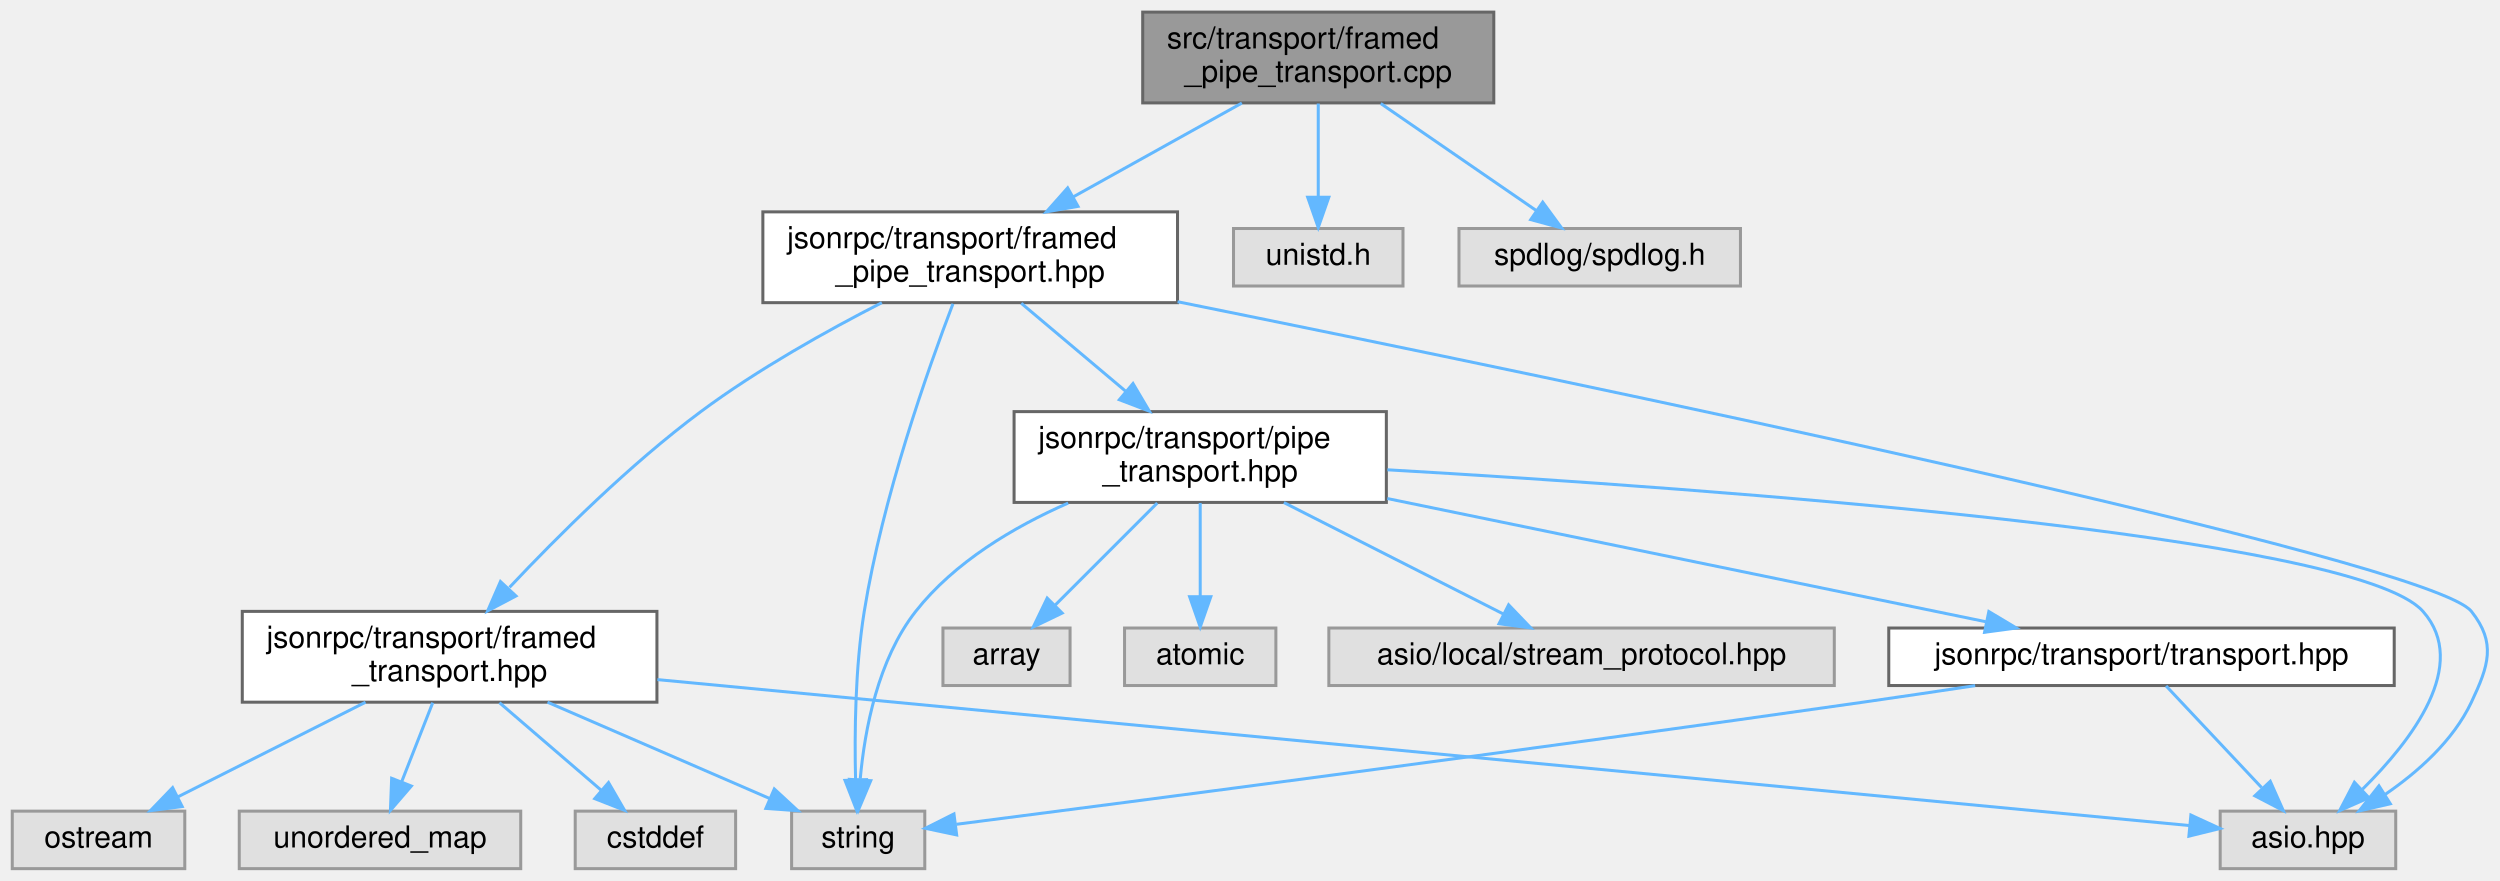
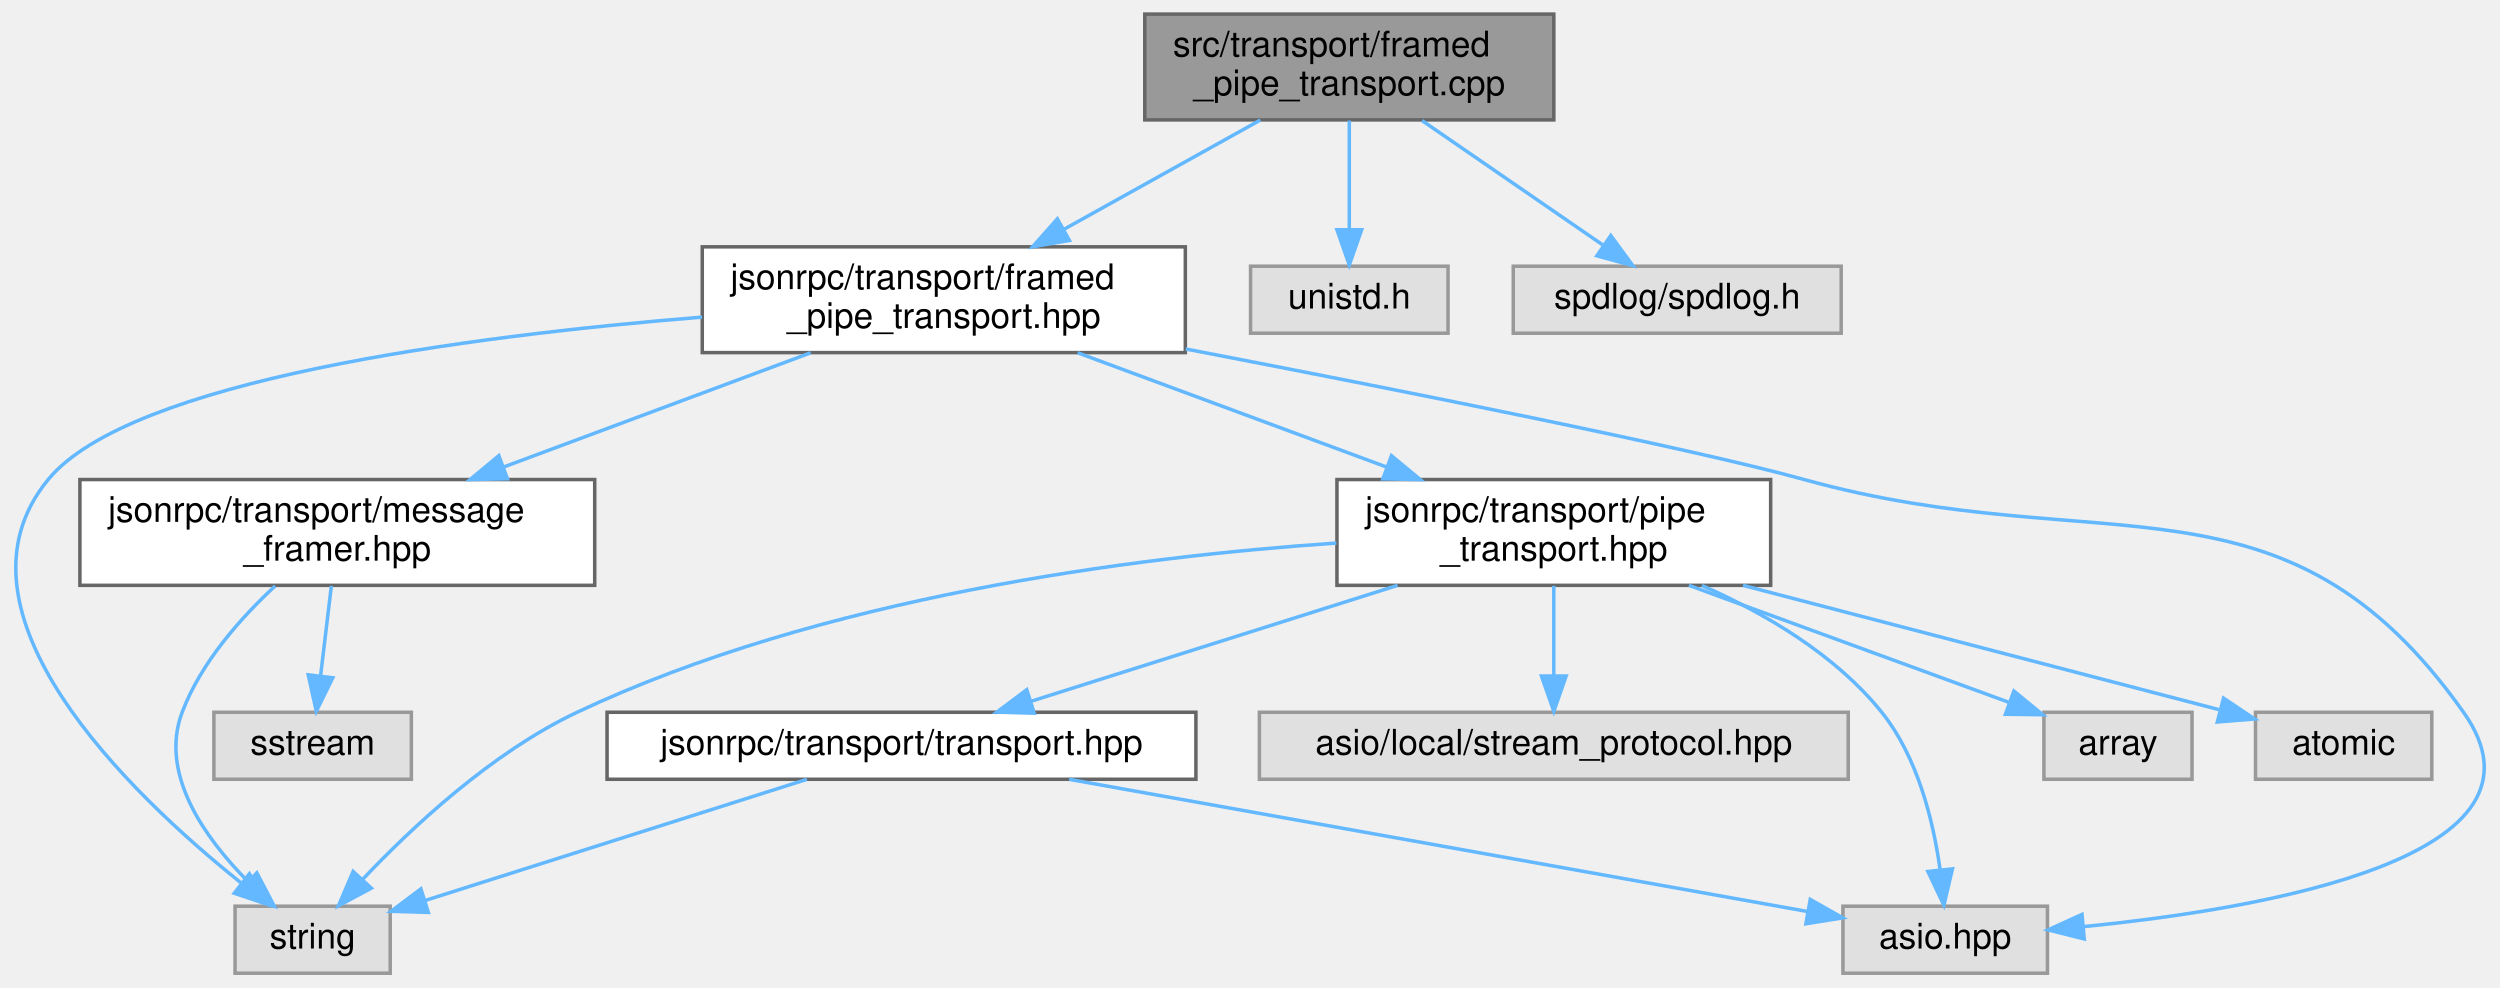
- <svg xmlns="http://www.w3.org/2000/svg" xmlns:xlink="http://www.w3.org/1999/xlink" width="826pt" height="291pt" viewBox="0.00 0.00 825.90 291.00">
-   <g id="graph0" class="graph" transform="scale(1 1) rotate(0) translate(4 287)">
+ <svg xmlns="http://www.w3.org/2000/svg" xmlns:xlink="http://www.w3.org/1999/xlink" width="709pt" height="280pt" viewBox="0.00 0.00 708.66 280.00">
+   <g id="graph0" class="graph" transform="scale(1 1) rotate(0) translate(4 276)">
    <g id="Node000001" class="node">
      <g id="a_Node000001">
        <a xlink:title=" ">
-           <polygon fill="#999999" stroke="#666666" points="489.5,-283 373.5,-283 373.5,-253 489.5,-253 489.5,-283" />
-           <text text-anchor="start" x="381.5" y="-271" font-family="Helvetica,sans-Serif" font-size="10.00">src/transport/framed</text>
-           <text text-anchor="middle" x="431.5" y="-260" font-family="Helvetica,sans-Serif" font-size="10.00">_pipe_transport.cpp</text>
+           <polygon fill="#999999" stroke="#666666" points="436.49,-272 320.49,-272 320.49,-242 436.49,-242 436.49,-272" />
+           <text text-anchor="start" x="328.49" y="-260" font-family="Helvetica,sans-Serif" font-size="10.00">src/transport/framed</text>
+           <text text-anchor="middle" x="378.49" y="-249" font-family="Helvetica,sans-Serif" font-size="10.00">_pipe_transport.cpp</text>
        </a>
      </g>
    </g>
    <g id="Node000002" class="node">
      <g id="a_Node000002">
        <a xlink:href="framed__pipe__transport_8hpp.html" target="_top" xlink:title=" ">
-           <polygon fill="white" stroke="#666666" points="385,-217 248,-217 248,-187 385,-187 385,-217" />
-           <text text-anchor="start" x="256" y="-205" font-family="Helvetica,sans-Serif" font-size="10.00">jsonrpc/transport/framed</text>
-           <text text-anchor="middle" x="316.5" y="-194" font-family="Helvetica,sans-Serif" font-size="10.00">_pipe_transport.hpp</text>
+           <polygon fill="white" stroke="#666666" points="331.99,-206 194.99,-206 194.99,-176 331.99,-176 331.99,-206" />
+           <text text-anchor="start" x="202.99" y="-194" font-family="Helvetica,sans-Serif" font-size="10.00">jsonrpc/transport/framed</text>
+           <text text-anchor="middle" x="263.49" y="-183" font-family="Helvetica,sans-Serif" font-size="10.00">_pipe_transport.hpp</text>
        </a>
      </g>
    </g>
    <g id="edge1_Node000001_Node000002" class="edge">
      <g id="a_edge1_Node000001_Node000002">
        <a xlink:title=" ">
-           <path fill="none" stroke="#63b8ff" d="M406.26,-252.95C389.93,-243.87 368.48,-231.93 350.63,-222" />
-           <polygon fill="#63b8ff" stroke="#63b8ff" points="352.12,-218.82 341.68,-217.01 348.71,-224.93 352.12,-218.82" />
-         </a>
-       </g>
-     </g>
-     <g id="Node000014" class="node">
-       <g id="a_Node000014">
-         <a xlink:title=" ">
-           <polygon fill="#e0e0e0" stroke="#999999" points="459.5,-211.5 403.5,-211.5 403.5,-192.5 459.5,-192.5 459.5,-211.5" />
-           <text text-anchor="middle" x="431.5" y="-199.5" font-family="Helvetica,sans-Serif" font-size="10.00">unistd.h</text>
-         </a>
-       </g>
-     </g>
-     <g id="edge19_Node000001_Node000014" class="edge">
-       <g id="a_edge19_Node000001_Node000014">
-         <a xlink:title=" ">
-           <path fill="none" stroke="#63b8ff" d="M431.5,-252.8C431.5,-243.7 431.5,-231.79 431.5,-221.9" />
-           <polygon fill="#63b8ff" stroke="#63b8ff" points="435,-221.84 431.5,-211.84 428,-221.84 435,-221.84" />
-         </a>
-       </g>
-     </g>
-     <g id="Node000015" class="node">
-       <g id="a_Node000015">
-         <a xlink:title=" ">
-           <polygon fill="#e0e0e0" stroke="#999999" points="571,-211.5 478,-211.5 478,-192.5 571,-192.5 571,-211.5" />
-           <text text-anchor="middle" x="524.5" y="-199.5" font-family="Helvetica,sans-Serif" font-size="10.00">spdlog/spdlog.h</text>
-         </a>
-       </g>
-     </g>
-     <g id="edge20_Node000001_Node000015" class="edge">
-       <g id="a_edge20_Node000001_Node000015">
-         <a xlink:title=" ">
-           <path fill="none" stroke="#63b8ff" d="M452.14,-252.8C467.44,-242.27 488.21,-227.97 503.58,-217.4" />
-           <polygon fill="#63b8ff" stroke="#63b8ff" points="505.66,-220.21 511.92,-211.66 501.7,-214.44 505.66,-220.21" />
+           <path fill="none" stroke="#63b8ff" d="M353.25,-241.95C336.93,-232.87 315.47,-220.93 297.62,-211" />
+           <polygon fill="#63b8ff" stroke="#63b8ff" points="299.11,-207.82 288.67,-206.01 295.7,-213.93 299.11,-207.82" />
+         </a>
+       </g>
+     </g>
+     <g id="Node000012" class="node">
+       <g id="a_Node000012">
+         <a xlink:title=" ">
+           <polygon fill="#e0e0e0" stroke="#999999" points="406.49,-200.5 350.49,-200.5 350.49,-181.5 406.49,-181.5 406.49,-200.5" />
+           <text text-anchor="middle" x="378.49" y="-188.5" font-family="Helvetica,sans-Serif" font-size="10.00">unistd.h</text>
+         </a>
+       </g>
+     </g>
+     <g id="edge16_Node000001_Node000012" class="edge">
+       <g id="a_edge16_Node000001_Node000012">
+         <a xlink:title=" ">
+           <path fill="none" stroke="#63b8ff" d="M378.49,-241.8C378.49,-232.7 378.49,-220.79 378.49,-210.9" />
+           <polygon fill="#63b8ff" stroke="#63b8ff" points="381.99,-210.84 378.49,-200.84 374.99,-210.84 381.99,-210.84" />
+         </a>
+       </g>
+     </g>
+     <g id="Node000013" class="node">
+       <g id="a_Node000013">
+         <a xlink:title=" ">
+           <polygon fill="#e0e0e0" stroke="#999999" points="517.99,-200.5 424.99,-200.5 424.99,-181.5 517.99,-181.5 517.99,-200.5" />
+           <text text-anchor="middle" x="471.49" y="-188.5" font-family="Helvetica,sans-Serif" font-size="10.00">spdlog/spdlog.h</text>
+         </a>
+       </g>
+     </g>
+     <g id="edge17_Node000001_Node000013" class="edge">
+       <g id="a_edge17_Node000001_Node000013">
+         <a xlink:title=" ">
+           <path fill="none" stroke="#63b8ff" d="M399.13,-241.8C414.43,-231.27 435.2,-216.97 450.57,-206.4" />
+           <polygon fill="#63b8ff" stroke="#63b8ff" points="452.65,-209.21 458.91,-200.66 448.69,-203.44 452.65,-209.21" />
        </a>
      </g>
    </g>
    <g id="Node000003" class="node">
      <g id="a_Node000003">
        <a xlink:title=" ">
-           <polygon fill="#e0e0e0" stroke="#999999" points="301.5,-19 257.5,-19 257.5,0 301.5,0 301.5,-19" />
-           <text text-anchor="middle" x="279.5" y="-7" font-family="Helvetica,sans-Serif" font-size="10.00">string</text>
+           <polygon fill="#e0e0e0" stroke="#999999" points="106.49,-19 62.49,-19 62.49,0 106.49,0 106.49,-19" />
+           <text text-anchor="middle" x="84.49" y="-7" font-family="Helvetica,sans-Serif" font-size="10.00">string</text>
        </a>
      </g>
    </g>
    <g id="edge2_Node000002_Node000003" class="edge">
      <g id="a_edge2_Node000002_Node000003">
        <a xlink:title=" ">
-           <path fill="none" stroke="#63b8ff" d="M310.81,-186.64C302.55,-165.01 287.56,-122.59 281.5,-85 278.48,-66.27 278.26,-44.56 278.63,-29.42" />
-           <polygon fill="#63b8ff" stroke="#63b8ff" points="282.13,-29.4 278.99,-19.29 275.14,-29.16 282.13,-29.4" />
+           <path fill="none" stroke="#63b8ff" d="M194.94,-186.07C127.89,-180.63 32.58,-168.07 9.49,-140 -21.28,-102.58 32.57,-50.97 64.09,-25.69" />
+           <polygon fill="#63b8ff" stroke="#63b8ff" points="66.56,-28.2 72.3,-19.29 62.26,-22.68 66.56,-28.2" />
        </a>
      </g>
    </g>
    <g id="Node000004" class="node">
      <g id="a_Node000004">
        <a xlink:title=" ">
-           <polygon fill="#e0e0e0" stroke="#999999" points="787.5,-19 729.5,-19 729.5,0 787.5,0 787.5,-19" />
-           <text text-anchor="middle" x="758.5" y="-7" font-family="Helvetica,sans-Serif" font-size="10.00">asio.hpp</text>
+           <polygon fill="#e0e0e0" stroke="#999999" points="576.49,-19 518.49,-19 518.49,0 576.49,0 576.49,-19" />
+           <text text-anchor="middle" x="547.49" y="-7" font-family="Helvetica,sans-Serif" font-size="10.00">asio.hpp</text>
        </a>
      </g>
    </g>
    <g id="edge3_Node000002_Node000004" class="edge">
      <g id="a_edge3_Node000002_Node000004">
        <a xlink:title=" ">
-           <path fill="none" stroke="#63b8ff" d="M385.03,-187.31C517.97,-160.43 799.1,-101.9 812.5,-85 820.79,-74.55 818.19,-67.06 812.5,-55 806.49,-42.26 794.84,-31.92 783.89,-24.44" />
-           <polygon fill="#63b8ff" stroke="#63b8ff" points="785.71,-21.44 775.39,-19.05 781.96,-27.36 785.71,-21.44" />
+           <path fill="none" stroke="#63b8ff" d="M332.09,-177.03C392.29,-165.45 475.15,-148.98 507.49,-140 592.42,-116.43 643.59,-145.95 694.49,-74 723.32,-33.26 639.41,-18.43 586.72,-13.21" />
+           <polygon fill="#63b8ff" stroke="#63b8ff" points="586.92,-9.71 576.64,-12.29 586.28,-16.68 586.92,-9.71" />
        </a>
      </g>
    </g>
    <g id="Node000005" class="node">
      <g id="a_Node000005">
-         <a xlink:href="framed__transport_8hpp.html" target="_top" xlink:title=" ">
-           <polygon fill="white" stroke="#666666" points="213,-85 76,-85 76,-55 213,-55 213,-85" />
-           <text text-anchor="start" x="84" y="-73" font-family="Helvetica,sans-Serif" font-size="10.00">jsonrpc/transport/framed</text>
-           <text text-anchor="middle" x="144.5" y="-62" font-family="Helvetica,sans-Serif" font-size="10.00">_transport.hpp</text>
+         <a xlink:href="message__framer_8hpp.html" target="_top" xlink:title=" ">
+           <polygon fill="white" stroke="#666666" points="164.49,-140 18.49,-140 18.49,-110 164.49,-110 164.49,-140" />
+           <text text-anchor="start" x="26.49" y="-128" font-family="Helvetica,sans-Serif" font-size="10.00">jsonrpc/transport/message</text>
+           <text text-anchor="middle" x="91.49" y="-117" font-family="Helvetica,sans-Serif" font-size="10.00">_framer.hpp</text>
        </a>
      </g>
    </g>
    <g id="edge4_Node000002_Node000005" class="edge">
      <g id="a_edge4_Node000002_Node000005">
        <a xlink:title=" ">
-           <path fill="none" stroke="#63b8ff" d="M287.3,-187C269.35,-177.82 246.27,-164.96 227.5,-151 204.04,-133.55 180.32,-109.96 164.29,-92.93" />
-           <polygon fill="#63b8ff" stroke="#63b8ff" points="166.43,-90.09 157.06,-85.15 161.3,-94.86 166.43,-90.09" />
+           <path fill="none" stroke="#63b8ff" d="M225.74,-175.95C200.09,-166.41 165.97,-153.71 138.54,-143.51" />
+           <polygon fill="#63b8ff" stroke="#63b8ff" points="139.74,-140.22 129.15,-140.01 137.3,-146.78 139.74,-140.22" />
+         </a>
+       </g>
+     </g>
+     <g id="Node000007" class="node">
+       <g id="a_Node000007">
+         <a xlink:href="pipe__transport_8hpp.html" target="_top" xlink:title=" ">
+           <polygon fill="white" stroke="#666666" points="497.99,-140 374.99,-140 374.99,-110 497.99,-110 497.99,-140" />
+           <text text-anchor="start" x="382.99" y="-128" font-family="Helvetica,sans-Serif" font-size="10.00">jsonrpc/transport/pipe</text>
+           <text text-anchor="middle" x="436.49" y="-117" font-family="Helvetica,sans-Serif" font-size="10.00">_transport.hpp</text>
+         </a>
+       </g>
+     </g>
+     <g id="edge7_Node000002_Node000007" class="edge">
+       <g id="a_edge7_Node000002_Node000007">
+         <a xlink:title=" ">
+           <path fill="none" stroke="#63b8ff" d="M301.46,-175.95C327.26,-166.41 361.58,-153.71 389.16,-143.51" />
+           <polygon fill="#63b8ff" stroke="#63b8ff" points="390.45,-146.76 398.61,-140.01 388.02,-140.2 390.45,-146.76" />
+         </a>
+       </g>
+     </g>
+     <g id="edge6_Node000005_Node000003" class="edge">
+       <g id="a_edge6_Node000005_Node000003">
+         <a xlink:title=" ">
+           <path fill="none" stroke="#63b8ff" d="M73.86,-109.81C64.06,-100.74 52.8,-88.06 47.49,-74 40.92,-56.6 53.83,-38.43 66.16,-26.01" />
+           <polygon fill="#63b8ff" stroke="#63b8ff" points="68.67,-28.46 73.59,-19.07 63.89,-23.34 68.67,-28.46" />
+         </a>
+       </g>
+     </g>
+     <g id="Node000006" class="node">
+       <g id="a_Node000006">
+         <a xlink:title=" ">
+           <polygon fill="#e0e0e0" stroke="#999999" points="112.49,-74 56.49,-74 56.49,-55 112.49,-55 112.49,-74" />
+           <text text-anchor="middle" x="84.49" y="-62" font-family="Helvetica,sans-Serif" font-size="10.00">sstream</text>
+         </a>
+       </g>
+     </g>
+     <g id="edge5_Node000005_Node000006" class="edge">
+       <g id="a_edge5_Node000005_Node000006">
+         <a xlink:title=" ">
+           <path fill="none" stroke="#63b8ff" d="M89.8,-109.84C88.88,-102.21 87.75,-92.7 86.76,-84.45" />
+           <polygon fill="#63b8ff" stroke="#63b8ff" points="90.2,-83.78 85.54,-74.27 83.25,-84.61 90.2,-83.78" />
+         </a>
+       </g>
+     </g>
+     <g id="edge10_Node000007_Node000003" class="edge">
+       <g id="a_edge10_Node000007_Node000003">
+         <a xlink:title=" ">
+           <path fill="none" stroke="#63b8ff" d="M374.83,-121.99C316.78,-118.04 228.66,-106.61 159.49,-74 135.27,-62.58 112.56,-41.3 98.61,-26.54" />
+           <polygon fill="#63b8ff" stroke="#63b8ff" points="101.14,-24.12 91.81,-19.11 95.98,-28.85 101.14,-24.12" />
+         </a>
+       </g>
+     </g>
+     <g id="edge11_Node000007_Node000004" class="edge">
+       <g id="a_edge11_Node000007_Node000004">
+         <a xlink:title=" ">
+           <path fill="none" stroke="#63b8ff" d="M478.51,-109.95C496.53,-101.99 516.4,-90.29 529.49,-74 539.7,-61.3 544.12,-43.12 546.03,-29.46" />
+           <polygon fill="#63b8ff" stroke="#63b8ff" points="549.54,-29.59 547.12,-19.27 542.58,-28.85 549.54,-29.59" />
+         </a>
+       </g>
+     </g>
+     <g id="Node000008" class="node">
+       <g id="a_Node000008">
+         <a xlink:title=" ">
+           <polygon fill="#e0e0e0" stroke="#999999" points="617.49,-74 575.49,-74 575.49,-55 617.49,-55 617.49,-74" />
+           <text text-anchor="middle" x="596.49" y="-62" font-family="Helvetica,sans-Serif" font-size="10.00">array</text>
+         </a>
+       </g>
+     </g>
+     <g id="edge8_Node000007_Node000008" class="edge">
+       <g id="a_edge8_Node000007_Node000008">
+         <a xlink:title=" ">
+           <path fill="none" stroke="#63b8ff" d="M474.81,-109.99C502.56,-99.84 539.59,-86.3 565.49,-76.84" />
+           <polygon fill="#63b8ff" stroke="#63b8ff" points="566.97,-80.02 575.16,-73.3 564.57,-73.44 566.97,-80.02" />
        </a>
      </g>
    </g>
    <g id="Node000009" class="node">
      <g id="a_Node000009">
-         <a xlink:href="pipe__transport_8hpp.html" target="_top" xlink:title=" ">
-           <polygon fill="white" stroke="#666666" points="454,-151 331,-151 331,-121 454,-121 454,-151" />
-           <text text-anchor="start" x="339" y="-139" font-family="Helvetica,sans-Serif" font-size="10.00">jsonrpc/transport/pipe</text>
-           <text text-anchor="middle" x="392.5" y="-128" font-family="Helvetica,sans-Serif" font-size="10.00">_transport.hpp</text>
-         </a>
-       </g>
-     </g>
-     <g id="edge10_Node000002_Node000009" class="edge">
-       <g id="a_edge10_Node000002_Node000009">
-         <a xlink:title=" ">
-           <path fill="none" stroke="#63b8ff" d="M333.37,-186.8C343.5,-178.26 356.58,-167.25 367.85,-157.75" />
-           <polygon fill="#63b8ff" stroke="#63b8ff" points="370.29,-160.28 375.68,-151.16 365.78,-154.93 370.29,-160.28" />
-         </a>
-       </g>
-     </g>
-     <g id="edge7_Node000005_Node000003" class="edge">
-       <g id="a_edge7_Node000005_Node000003">
-         <a xlink:title=" ">
-           <path fill="none" stroke="#63b8ff" d="M176.84,-54.99C199.16,-45.31 228.6,-32.56 250.23,-23.18" />
-           <polygon fill="#63b8ff" stroke="#63b8ff" points="251.78,-26.33 259.56,-19.14 249,-19.9 251.78,-26.33" />
-         </a>
-       </g>
-     </g>
-     <g id="edge9_Node000005_Node000004" class="edge">
-       <g id="a_edge9_Node000005_Node000004">
-         <a xlink:title=" ">
-           <path fill="none" stroke="#63b8ff" d="M213.15,-62.46C342.2,-50.16 617.18,-23.96 719.27,-14.24" />
-           <polygon fill="#63b8ff" stroke="#63b8ff" points="719.82,-17.7 729.45,-13.27 719.16,-10.73 719.82,-17.7" />
-         </a>
-       </g>
-     </g>
-     <g id="Node000006" class="node">
-       <g id="a_Node000006">
-         <a xlink:title=" ">
-           <polygon fill="#e0e0e0" stroke="#999999" points="239,-19 186,-19 186,0 239,0 239,-19" />
-           <text text-anchor="middle" x="212.5" y="-7" font-family="Helvetica,sans-Serif" font-size="10.00">cstddef</text>
-         </a>
-       </g>
-     </g>
-     <g id="edge5_Node000005_Node000006" class="edge">
-       <g id="a_edge5_Node000005_Node000006">
-         <a xlink:title=" ">
-           <path fill="none" stroke="#63b8ff" d="M160.96,-54.84C171.13,-46.09 184.19,-34.85 194.62,-25.88" />
-           <polygon fill="#63b8ff" stroke="#63b8ff" points="197.01,-28.44 202.31,-19.27 192.45,-23.13 197.01,-28.44" />
-         </a>
-       </g>
-     </g>
-     <g id="Node000007" class="node">
-       <g id="a_Node000007">
-         <a xlink:title=" ">
-           <polygon fill="#e0e0e0" stroke="#999999" points="57,-19 0,-19 0,0 57,0 57,-19" />
-           <text text-anchor="middle" x="28.5" y="-7" font-family="Helvetica,sans-Serif" font-size="10.00">ostream</text>
-         </a>
-       </g>
-     </g>
-     <g id="edge6_Node000005_Node000007" class="edge">
-       <g id="a_edge6_Node000005_Node000007">
-         <a xlink:title=" ">
-           <path fill="none" stroke="#63b8ff" d="M116.72,-54.99C97.88,-45.49 73.15,-33.02 54.66,-23.69" />
-           <polygon fill="#63b8ff" stroke="#63b8ff" points="56.14,-20.52 45.63,-19.14 52.98,-26.77 56.14,-20.52" />
-         </a>
-       </g>
-     </g>
-     <g id="Node000008" class="node">
-       <g id="a_Node000008">
-         <a xlink:title=" ">
-           <polygon fill="#e0e0e0" stroke="#999999" points="168,-19 75,-19 75,0 168,0 168,-19" />
-           <text text-anchor="middle" x="121.5" y="-7" font-family="Helvetica,sans-Serif" font-size="10.00">unordered_map</text>
-         </a>
-       </g>
-     </g>
-     <g id="edge8_Node000005_Node000008" class="edge">
-       <g id="a_edge8_Node000005_Node000008">
-         <a xlink:title=" ">
-           <path fill="none" stroke="#63b8ff" d="M138.93,-54.84C135.83,-46.95 131.94,-37.05 128.62,-28.61" />
-           <polygon fill="#63b8ff" stroke="#63b8ff" points="131.86,-27.29 124.95,-19.27 125.35,-29.85 131.86,-27.29" />
-         </a>
-       </g>
-     </g>
-     <g id="edge13_Node000009_Node000003" class="edge">
-       <g id="a_edge13_Node000009_Node000003">
-         <a xlink:title=" ">
-           <path fill="none" stroke="#63b8ff" d="M348.87,-120.79C330.88,-112.89 311.29,-101.28 298.5,-85 286.03,-69.12 281.66,-45.99 280.18,-29.73" />
-           <polygon fill="#63b8ff" stroke="#63b8ff" points="283.64,-29.06 279.53,-19.3 276.65,-29.5 283.64,-29.06" />
-         </a>
-       </g>
-     </g>
-     <g id="edge14_Node000009_Node000004" class="edge">
-       <g id="a_edge14_Node000009_Node000004">
-         <a xlink:title=" ">
-           <path fill="none" stroke="#63b8ff" d="M454.35,-131.78C561.94,-125.55 774.24,-110.19 796.5,-85 812.04,-67.42 792.83,-42.36 776.54,-26.26" />
-           <polygon fill="#63b8ff" stroke="#63b8ff" points="778.64,-23.43 768.95,-19.15 773.85,-28.54 778.64,-23.43" />
+         <a xlink:title=" ">
+           <polygon fill="#e0e0e0" stroke="#999999" points="685.49,-74 635.49,-74 635.49,-55 685.49,-55 685.49,-74" />
+           <text text-anchor="middle" x="660.49" y="-62" font-family="Helvetica,sans-Serif" font-size="10.00">atomic</text>
+         </a>
+       </g>
+     </g>
+     <g id="edge9_Node000007_Node000009" class="edge">
+       <g id="a_edge9_Node000007_Node000009">
+         <a xlink:title=" ">
+           <path fill="none" stroke="#63b8ff" d="M490.14,-109.99C531.96,-99.07 588.84,-84.21 625.12,-74.74" />
+           <polygon fill="#63b8ff" stroke="#63b8ff" points="626.43,-78.01 635.22,-72.1 624.66,-71.24 626.43,-78.01" />
        </a>
      </g>
    </g>
    <g id="Node000010" class="node">
      <g id="a_Node000010">
        <a xlink:title=" ">
-           <polygon fill="#e0e0e0" stroke="#999999" points="349.5,-79.5 307.5,-79.5 307.5,-60.5 349.5,-60.5 349.5,-79.5" />
-           <text text-anchor="middle" x="328.5" y="-67.5" font-family="Helvetica,sans-Serif" font-size="10.00">array</text>
-         </a>
-       </g>
-     </g>
-     <g id="edge11_Node000009_Node000010" class="edge">
-       <g id="a_edge11_Node000009_Node000010">
-         <a xlink:title=" ">
-           <path fill="none" stroke="#63b8ff" d="M378.3,-120.8C368.32,-110.82 354.96,-97.46 344.59,-87.09" />
-           <polygon fill="#63b8ff" stroke="#63b8ff" points="346.89,-84.44 337.34,-79.84 341.94,-89.39 346.89,-84.44" />
+           <polygon fill="#e0e0e0" stroke="#999999" points="519.99,-74 352.99,-74 352.99,-55 519.99,-55 519.99,-74" />
+           <text text-anchor="middle" x="436.49" y="-62" font-family="Helvetica,sans-Serif" font-size="10.00">asio/local/stream_protocol.hpp</text>
+         </a>
+       </g>
+     </g>
+     <g id="edge12_Node000007_Node000010" class="edge">
+       <g id="a_edge12_Node000007_Node000010">
+         <a xlink:title=" ">
+           <path fill="none" stroke="#63b8ff" d="M436.49,-109.84C436.49,-102.21 436.49,-92.7 436.49,-84.45" />
+           <polygon fill="#63b8ff" stroke="#63b8ff" points="439.99,-84.27 436.49,-74.27 432.99,-84.27 439.99,-84.27" />
        </a>
      </g>
    </g>
    <g id="Node000011" class="node">
      <g id="a_Node000011">
-         <a xlink:title=" ">
-           <polygon fill="#e0e0e0" stroke="#999999" points="417.5,-79.5 367.5,-79.5 367.5,-60.5 417.5,-60.5 417.5,-79.5" />
-           <text text-anchor="middle" x="392.5" y="-67.5" font-family="Helvetica,sans-Serif" font-size="10.00">atomic</text>
-         </a>
-       </g>
-     </g>
-     <g id="edge12_Node000009_Node000011" class="edge">
-       <g id="a_edge12_Node000009_Node000011">
-         <a xlink:title=" ">
-           <path fill="none" stroke="#63b8ff" d="M392.5,-120.8C392.5,-111.7 392.5,-99.79 392.5,-89.9" />
-           <polygon fill="#63b8ff" stroke="#63b8ff" points="396,-89.84 392.5,-79.84 389,-89.84 396,-89.84" />
-         </a>
-       </g>
-     </g>
-     <g id="Node000012" class="node">
-       <g id="a_Node000012">
-         <a xlink:title=" ">
-           <polygon fill="#e0e0e0" stroke="#999999" points="602,-79.5 435,-79.5 435,-60.5 602,-60.5 602,-79.5" />
-           <text text-anchor="middle" x="518.5" y="-67.5" font-family="Helvetica,sans-Serif" font-size="10.00">asio/local/stream_protocol.hpp</text>
-         </a>
-       </g>
-     </g>
-     <g id="edge15_Node000009_Node000012" class="edge">
-       <g id="a_edge15_Node000009_Node000012">
-         <a xlink:title=" ">
-           <path fill="none" stroke="#63b8ff" d="M420.15,-120.95C441.76,-109.98 471.58,-94.83 492.7,-84.11" />
-           <polygon fill="#63b8ff" stroke="#63b8ff" points="494.4,-87.17 501.73,-79.52 491.23,-80.93 494.4,-87.17" />
-         </a>
-       </g>
-     </g>
-     <g id="Node000013" class="node">
-       <g id="a_Node000013">
        <a xlink:href="transport_8hpp.html" target="_top" xlink:title=" ">
-           <polygon fill="white" stroke="#666666" points="787,-79.5 620,-79.5 620,-60.5 787,-60.5 787,-79.5" />
-           <text text-anchor="middle" x="703.5" y="-67.5" font-family="Helvetica,sans-Serif" font-size="10.00">jsonrpc/transport/transport.hpp</text>
-         </a>
-       </g>
-     </g>
-     <g id="edge16_Node000009_Node000013" class="edge">
-       <g id="a_edge16_Node000009_Node000013">
-         <a xlink:title=" ">
-           <path fill="none" stroke="#63b8ff" d="M454.32,-122.28C512.23,-110.36 597.78,-92.76 652.06,-81.58" />
-           <polygon fill="#63b8ff" stroke="#63b8ff" points="653.06,-84.95 662.15,-79.51 651.65,-78.1 653.06,-84.95" />
-         </a>
-       </g>
-     </g>
-     <g id="edge17_Node000013_Node000003" class="edge">
-       <g id="a_edge17_Node000013_Node000003">
-         <a xlink:title=" ">
-           <path fill="none" stroke="#63b8ff" d="M648.55,-60.47C636.36,-58.63 623.49,-56.72 611.5,-55 501.76,-39.3 371.35,-22.3 311.92,-14.65" />
-           <polygon fill="#63b8ff" stroke="#63b8ff" points="312.03,-11.14 301.67,-13.33 311.14,-18.08 312.03,-11.14" />
-         </a>
-       </g>
-     </g>
-     <g id="edge18_Node000013_Node000004" class="edge">
-       <g id="a_edge18_Node000013_Node000004">
-         <a xlink:title=" ">
-           <path fill="none" stroke="#63b8ff" d="M711.62,-60.37C719.9,-51.55 732.97,-37.66 743.2,-26.77" />
-           <polygon fill="#63b8ff" stroke="#63b8ff" points="746.05,-28.85 750.35,-19.17 740.95,-24.06 746.05,-28.85" />
+           <polygon fill="white" stroke="#666666" points="334.99,-74 167.99,-74 167.99,-55 334.99,-55 334.99,-74" />
+           <text text-anchor="middle" x="251.49" y="-62" font-family="Helvetica,sans-Serif" font-size="10.00">jsonrpc/transport/transport.hpp</text>
+         </a>
+       </g>
+     </g>
+     <g id="edge13_Node000007_Node000011" class="edge">
+       <g id="a_edge13_Node000007_Node000011">
+         <a xlink:title=" ">
+           <path fill="none" stroke="#63b8ff" d="M392.18,-109.99C360.39,-99.94 318.07,-86.55 288.17,-77.1" />
+           <polygon fill="#63b8ff" stroke="#63b8ff" points="289.13,-73.73 278.54,-74.05 287.02,-80.41 289.13,-73.73" />
+         </a>
+       </g>
+     </g>
+     <g id="edge14_Node000011_Node000003" class="edge">
+       <g id="a_edge14_Node000011_Node000003">
+         <a xlink:title=" ">
+           <path fill="none" stroke="#63b8ff" d="M224.66,-54.98C195.12,-45.61 147.68,-30.55 116.3,-20.59" />
+           <polygon fill="#63b8ff" stroke="#63b8ff" points="117.3,-17.24 106.71,-17.55 115.19,-23.91 117.3,-17.24" />
+         </a>
+       </g>
+     </g>
+     <g id="edge15_Node000011_Node000004" class="edge">
+       <g id="a_edge15_Node000011_Node000004">
+         <a xlink:title=" ">
+           <path fill="none" stroke="#63b8ff" d="M299.05,-54.98C357.23,-44.57 454.64,-27.13 508.58,-17.47" />
+           <polygon fill="#63b8ff" stroke="#63b8ff" points="509.22,-20.91 518.44,-15.7 507.98,-14.02 509.22,-20.91" />
        </a>
      </g>
    </g>
  </g>
</svg>
